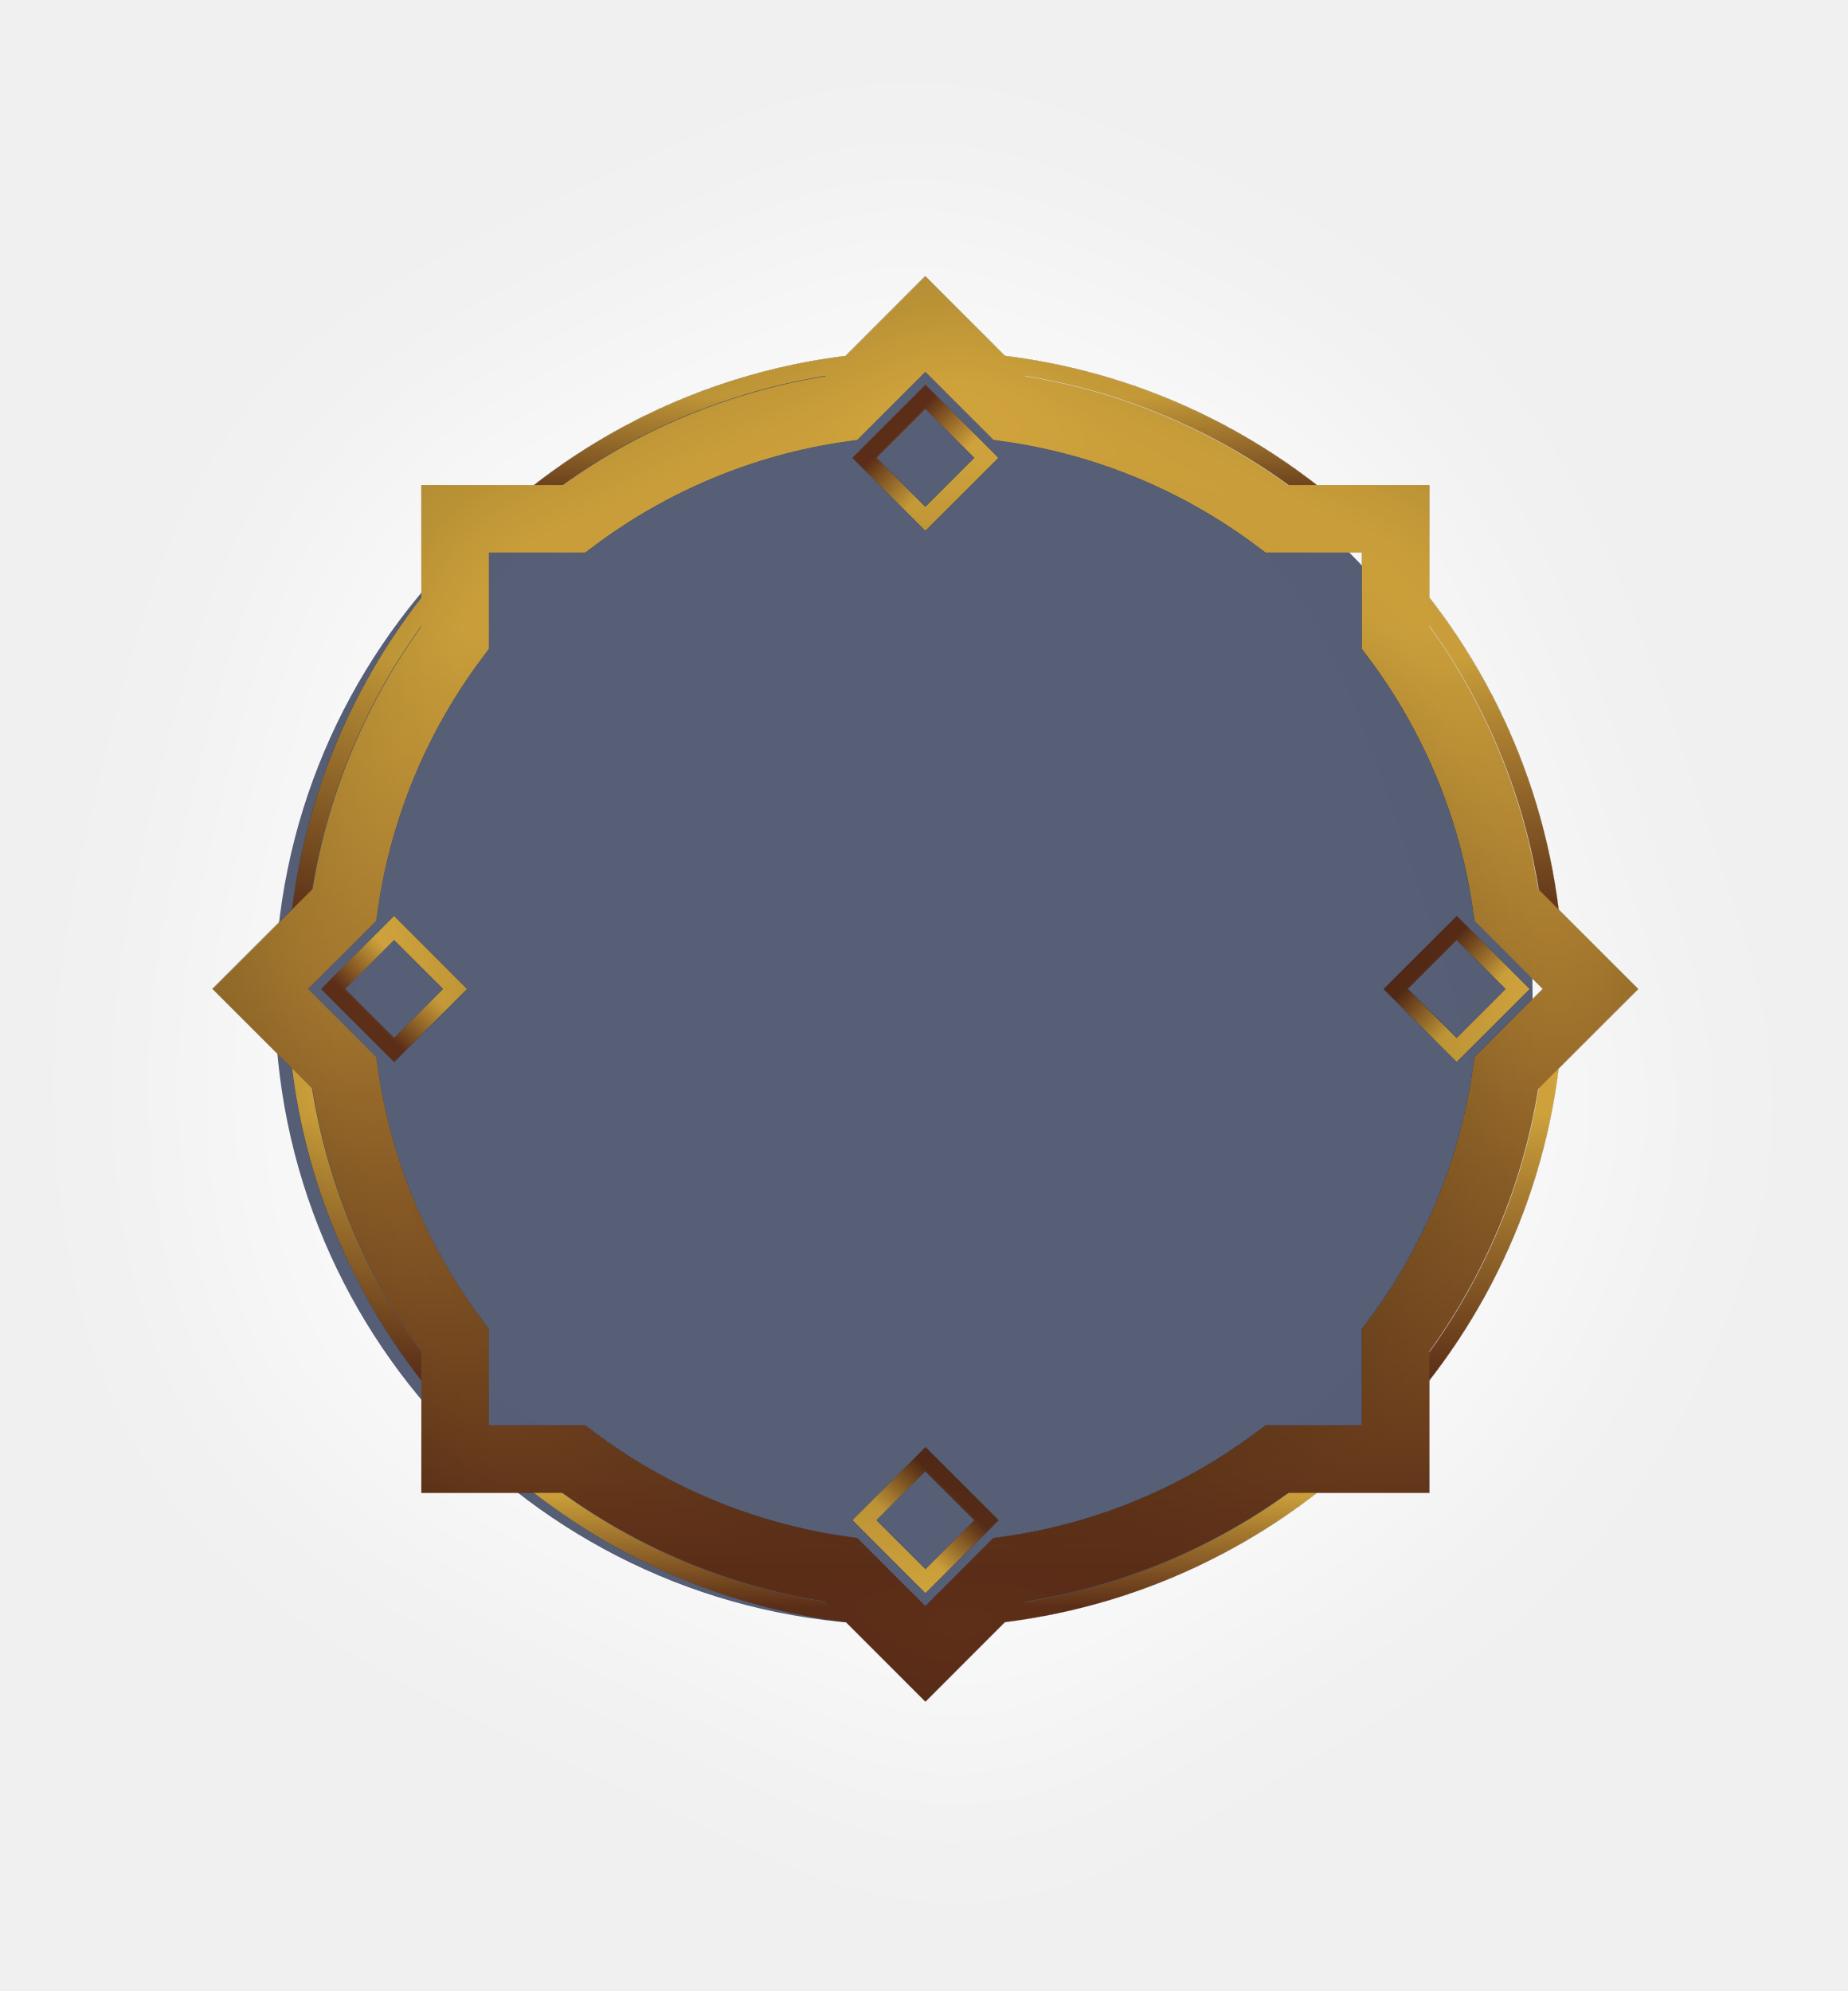
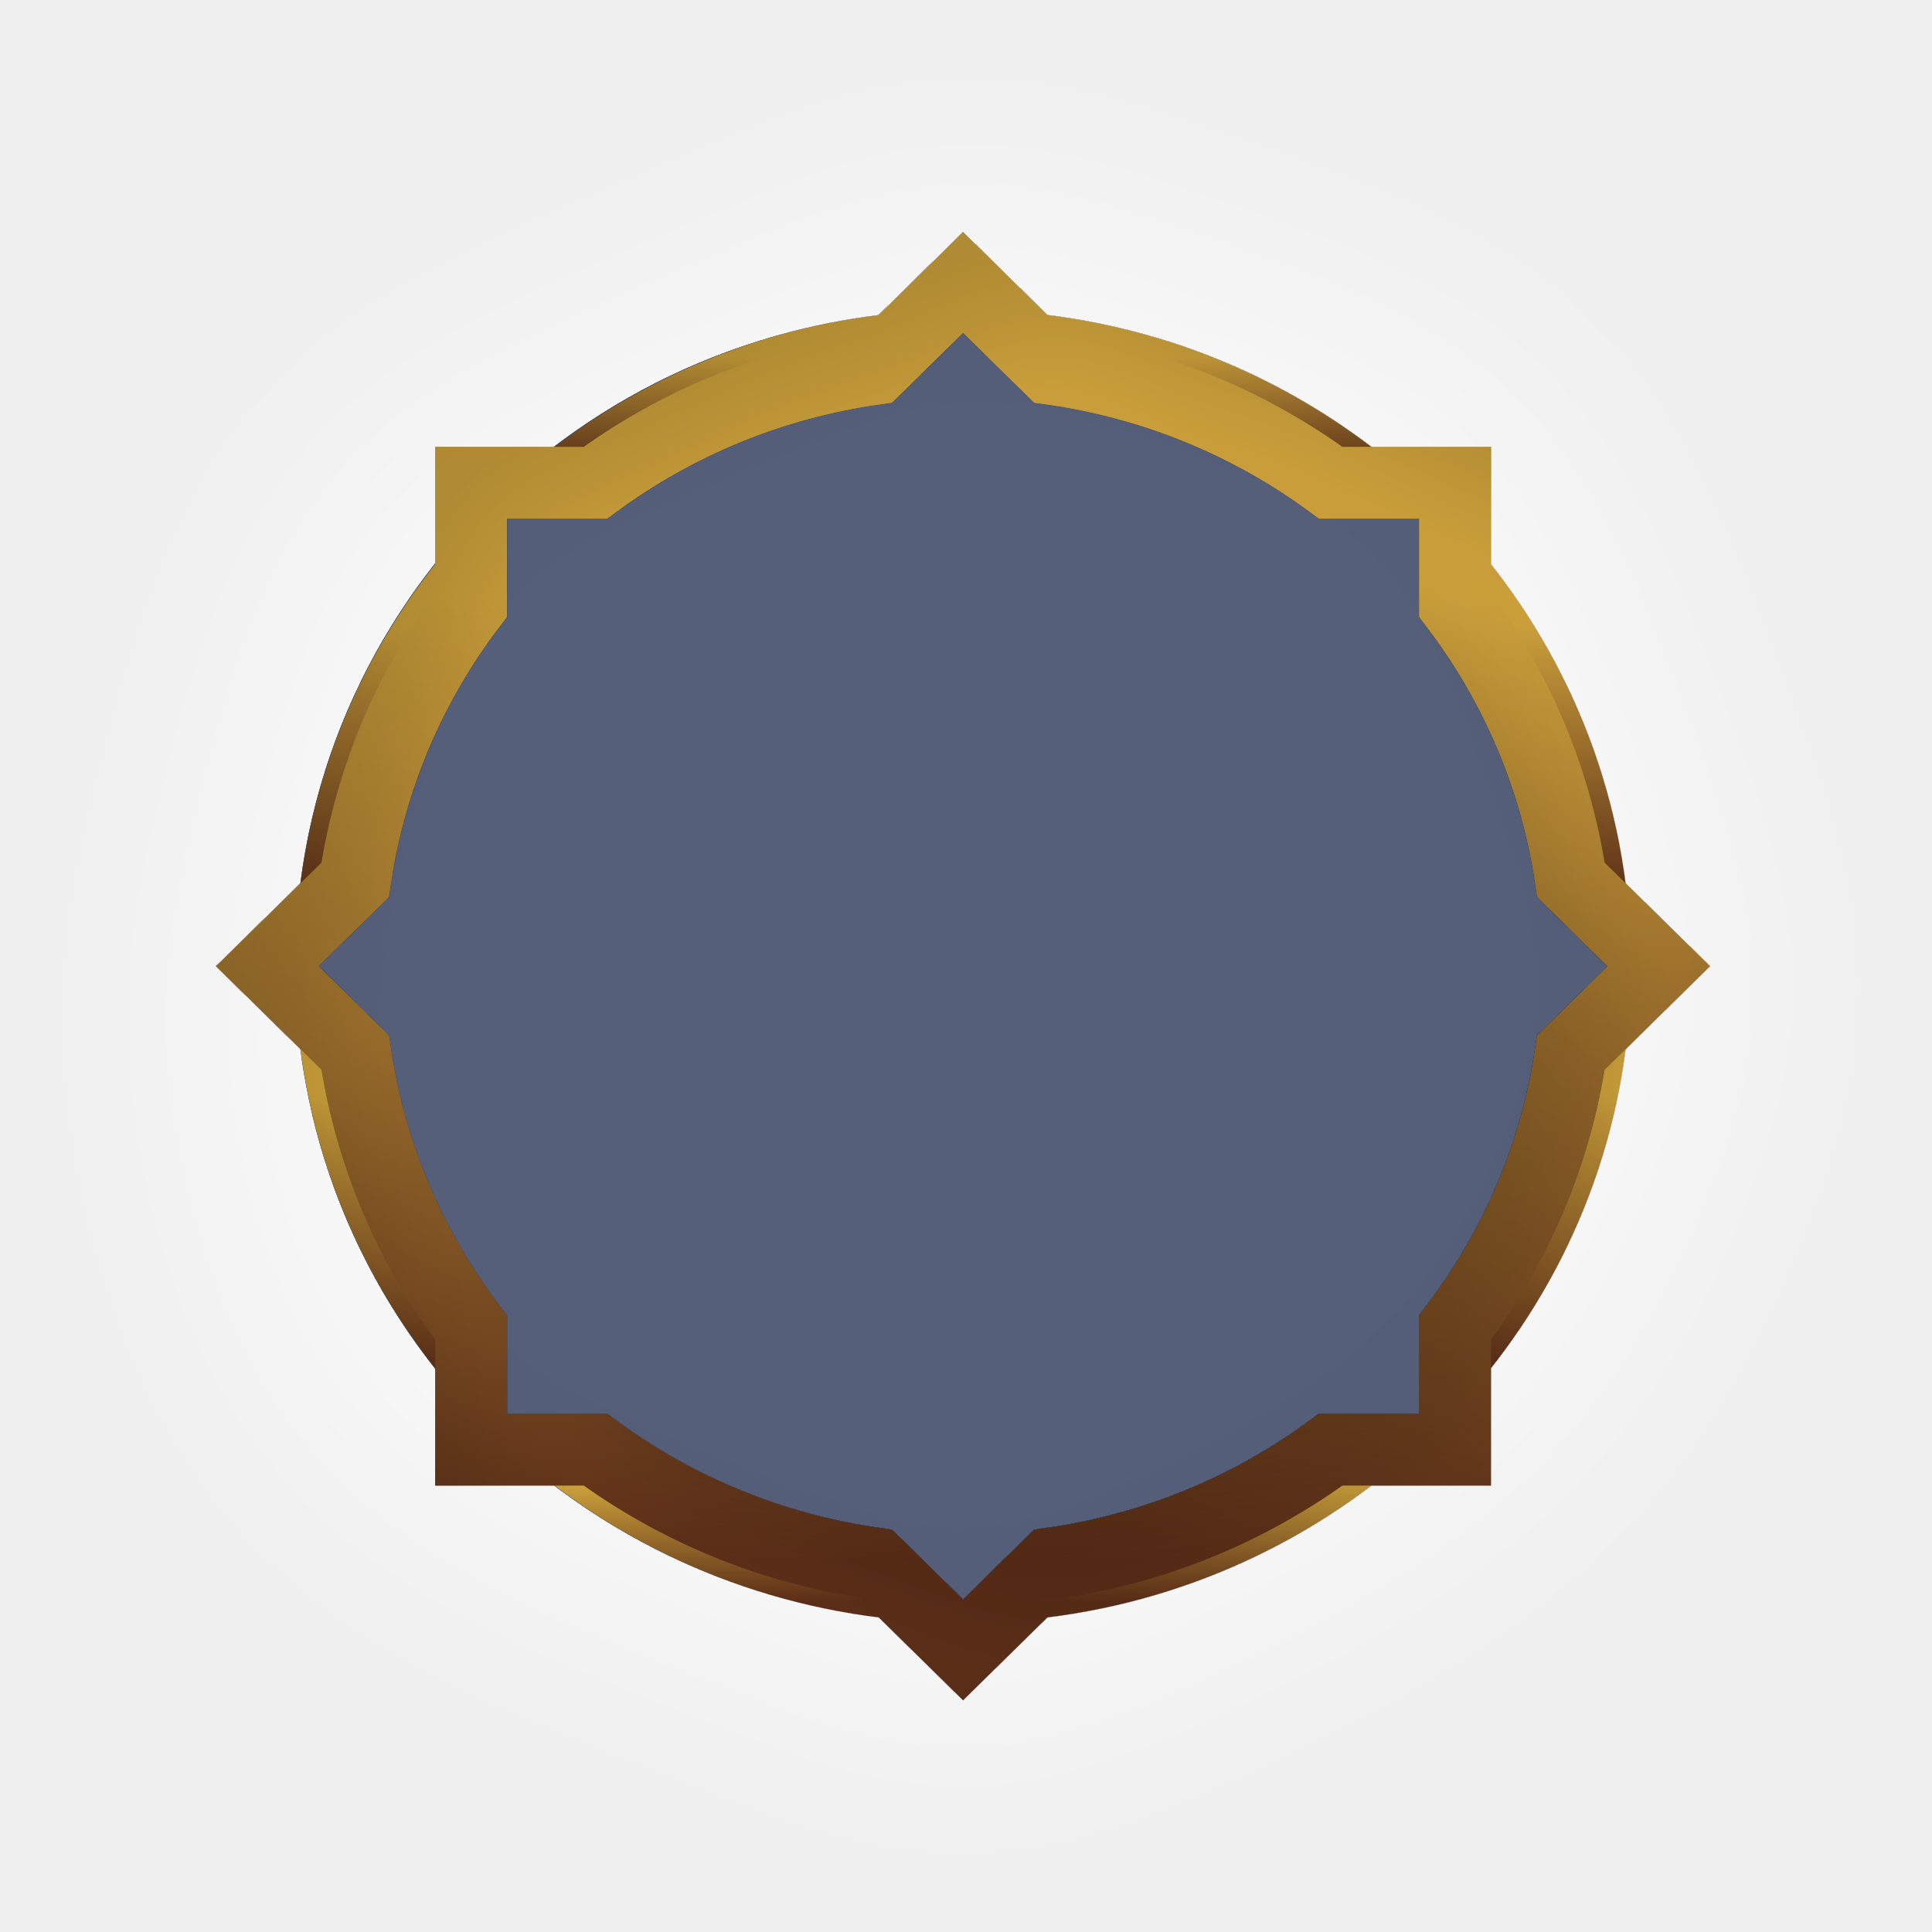
- <svg xmlns="http://www.w3.org/2000/svg" width="219" height="236" viewBox="0 0 219 236" fill="none">
+ <svg xmlns="http://www.w3.org/2000/svg" width="215" height="215" viewBox="0 0 215 215" fill="none">
  <g filter="url(#filter0_f_821624_701)">
-     <path d="M194.479 130.934C179.059 182.335 171.349 177.195 113.951 211.462C38.699 171.959 24 183.106 24 118.941C42.847 47.836 27.131 61.465 107.098 24.706C176.967 51.998 165.352 48.693 194.479 130.934Z" fill="white" fill-opacity="0.61" />
+     <path d="M191 109.175C175.852 158.793 170.862 164.936 107.009 191C49.541 165.419 29.894 173.368 24 109.175C42.514 40.536 28.453 59.485 107.009 24C175.645 50.346 162.387 29.786 191 109.175Z" fill="white" fill-opacity="0.61" />
  </g>
-   <circle cx="107.098" cy="118.084" r="74.531" fill="#242E4E" fill-opacity="0.76" />
+   <ellipse cx="106.517" cy="107.501" rx="73.677" ry="72.882" fill="#222E50" fill-opacity="0.76" />
  <g filter="url(#filter1_i_821624_701)">
-     <path d="M165.4 166.853C176.262 154.67 183.186 138.896 184.175 121.535" stroke="url(#paint0_linear_821624_701)" stroke-width="2" stroke-miterlimit="10" />
-     <path d="M60.041 172.959C72.229 183.82 87.993 190.745 105.354 191.734" stroke="url(#paint1_linear_821624_701)" stroke-width="2" stroke-miterlimit="10" />
-     <path d="M35.162 112.913C36.151 95.552 43.075 79.783 53.937 67.6" stroke="url(#paint2_linear_821624_701)" stroke-width="2" stroke-miterlimit="10" />
-     <path d="M113.984 42.721C131.345 43.71 147.109 50.634 159.298 61.495" stroke="url(#paint3_linear_821624_701)" stroke-width="2" stroke-miterlimit="10" />
-     <path d="M105.352 42.727C87.991 43.712 72.232 50.636 60.044 61.498" stroke="url(#paint4_linear_821624_701)" stroke-width="2" stroke-miterlimit="10" />
-     <path d="M35.162 121.543C36.151 138.904 43.075 154.673 53.937 166.856" stroke="url(#paint5_linear_821624_701)" stroke-width="2" stroke-miterlimit="10" />
-     <path d="M113.984 191.734C131.345 190.745 147.109 183.82 159.298 172.959" stroke="url(#paint6_linear_821624_701)" stroke-width="2" stroke-miterlimit="10" />
-     <path d="M165.4 67.6C176.262 79.783 183.186 95.557 184.175 112.918" stroke="url(#paint7_linear_821624_701)" stroke-width="2" stroke-miterlimit="10" />
-     <path d="M53.934 117.228L46.704 109.998L39.474 117.228L46.704 124.458L53.934 117.228Z" stroke="url(#paint8_linear_821624_701)" stroke-width="2" stroke-miterlimit="10" />
-     <path d="M172.632 124.462L179.862 117.232L172.632 110.003L165.403 117.232L172.632 124.462Z" stroke="url(#paint9_linear_821624_701)" stroke-width="2" stroke-miterlimit="10" />
-     <path d="M109.668 61.499L116.897 54.27L109.668 47.04L102.438 54.27L109.668 61.499Z" stroke="url(#paint10_linear_821624_701)" stroke-width="2" stroke-miterlimit="10" />
-     <path d="M102.444 180.191L109.674 187.421L116.904 180.191L109.674 172.961L102.444 180.191Z" stroke="url(#paint11_linear_821624_701)" stroke-width="2" stroke-miterlimit="10" />
-     <path d="M165.399 172.957V158.882C172.212 149.782 176.844 138.954 178.533 127.176L188.482 117.227L178.533 107.277C176.844 95.499 172.212 84.671 165.399 75.571V61.496H151.324C142.223 54.683 131.396 50.05 119.618 48.362L109.668 38.412L99.719 48.362C87.94 50.05 77.112 54.683 68.012 61.496H53.937V75.571C47.124 84.671 42.492 95.499 40.803 107.277L30.854 117.227L40.803 127.176C42.492 138.954 47.124 149.782 53.937 158.882V172.957H68.012C77.112 179.771 87.94 184.403 99.719 186.092L109.668 196.041L119.618 186.092C131.396 184.403 142.223 179.771 151.324 172.957H165.399Z" stroke="url(#paint12_linear_821624_701)" stroke-width="8" stroke-miterlimit="10" />
+     <path d="M161.922 155.43C172.592 143.669 179.394 128.442 180.365 111.684" stroke="url(#paint0_linear_821624_701)" stroke-width="2" stroke-miterlimit="10" />
+     <path d="M58.422 161.324C70.395 171.809 85.881 178.493 102.935 179.448" stroke="url(#paint1_linear_821624_701)" stroke-width="2" stroke-miterlimit="10" />
+     <path d="M33.982 103.36C34.954 86.601 41.756 71.379 52.426 59.618" stroke="url(#paint2_linear_821624_701)" stroke-width="2" stroke-miterlimit="10" />
+     <path d="M111.413 35.602C128.468 36.557 143.953 43.241 155.927 53.726" stroke="url(#paint3_linear_821624_701)" stroke-width="2" stroke-miterlimit="10" />
+     <path d="M102.933 35.609C85.878 36.56 70.397 43.244 58.424 53.728" stroke="url(#paint4_linear_821624_701)" stroke-width="2" stroke-miterlimit="10" />
+     <path d="M33.982 111.69C34.954 128.449 41.756 143.671 52.426 155.432" stroke="url(#paint5_linear_821624_701)" stroke-width="2" stroke-miterlimit="10" />
+     <path d="M111.413 179.448C128.468 178.493 143.953 171.809 155.927 161.324" stroke="url(#paint6_linear_821624_701)" stroke-width="2" stroke-miterlimit="10" />
+     <path d="M161.922 59.618C172.592 71.379 179.394 86.606 180.365 103.365" stroke="url(#paint7_linear_821624_701)" stroke-width="2" stroke-miterlimit="10" />
+     <path d="M161.92 161.322V147.735C168.613 138.951 173.163 128.499 174.822 117.129L184.596 107.524L174.822 97.92C173.163 86.55 168.613 76.098 161.92 67.313V53.726H148.093C139.154 47.15 128.517 42.678 116.947 41.048L107.173 31.443L97.399 41.048C85.828 42.678 75.192 47.15 66.252 53.726H52.425V67.313C45.732 76.098 41.182 86.55 39.523 97.92L29.749 107.524L39.523 117.129C41.182 128.499 45.732 138.951 52.425 147.735V161.322H66.252C75.192 167.899 85.828 172.371 97.399 174.001L107.173 183.605L116.947 174.001C128.517 172.371 139.154 167.899 148.093 161.322H161.92Z" stroke="url(#paint8_linear_821624_701)" stroke-width="8" stroke-miterlimit="10" />
  </g>
  <defs>
-     <filter id="filter0_f_821624_701" x="0" y="0.706" width="218.479" height="234.756" filterUnits="userSpaceOnUse" color-interpolation-filters="sRGB">
+     <filter id="filter0_f_821624_701" x="0" y="0" width="215" height="215" filterUnits="userSpaceOnUse" color-interpolation-filters="sRGB">
      <feFlood flood-opacity="0" result="BackgroundImageFix" />
      <feBlend mode="normal" in="SourceGraphic" in2="BackgroundImageFix" result="shape" />
      <feGaussianBlur stdDeviation="12" result="effect1_foregroundBlur_821624_701" />
    </filter>
-     <filter id="filter1_i_821624_701" x="25.196" y="32.755" width="172.943" height="172.943" filterUnits="userSpaceOnUse" color-interpolation-filters="sRGB">
+     <filter id="filter1_i_821624_701" x="24.042" y="25.835" width="176.262" height="173.379" filterUnits="userSpaceOnUse" color-interpolation-filters="sRGB">
      <feFlood flood-opacity="0" result="BackgroundImageFix" />
      <feBlend mode="normal" in="SourceGraphic" in2="BackgroundImageFix" result="shape" />
      <feColorMatrix in="SourceAlpha" type="matrix" values="0 0 0 0 0 0 0 0 0 0 0 0 0 0 0 0 0 0 127 0" result="hardAlpha" />
-       <feOffset dx="4" dy="4" />
+       <feOffset dx="10" dy="10" />
      <feGaussianBlur stdDeviation="8.5" />
      <feComposite in2="hardAlpha" operator="arithmetic" k2="-1" k3="1" />
      <feColorMatrix type="matrix" values="0 0 0 0 0 0 0 0 0 0 0 0 0 0 0 0 0 0 0.25 0" />
      <feBlend mode="normal" in2="shape" result="effect1_innerShadow_821624_701" />
    </filter>
-     <linearGradient id="paint0_linear_821624_701" x1="174.788" y1="166.85" x2="174.788" y2="121.535" gradientUnits="userSpaceOnUse">
+     <linearGradient id="paint0_linear_821624_701" x1="171.144" y1="155.427" x2="171.144" y2="111.684" gradientUnits="userSpaceOnUse">
      <stop offset="0.065" stop-color="#68341B" />
+       <stop offset="0.29" stop-color="#915E28" />
      <stop offset="0.77" stop-color="#E9B743" />
      <stop offset="0.98" stop-color="#E9B743" />
    </linearGradient>
-     <linearGradient id="paint1_linear_821624_701" x1="82.698" y1="191.732" x2="82.698" y2="172.959" gradientUnits="userSpaceOnUse">
+     <linearGradient id="paint1_linear_821624_701" x1="80.679" y1="179.447" x2="80.679" y2="161.324" gradientUnits="userSpaceOnUse">
      <stop offset="0.065" stop-color="#68341B" />
+       <stop offset="0.29" stop-color="#915E28" />
      <stop offset="0.77" stop-color="#E9B743" />
      <stop offset="0.98" stop-color="#E9B743" />
    </linearGradient>
-     <linearGradient id="paint2_linear_821624_701" x1="44.55" y1="112.91" x2="44.55" y2="67.6" gradientUnits="userSpaceOnUse">
+     <linearGradient id="paint2_linear_821624_701" x1="43.204" y1="103.357" x2="43.204" y2="59.618" gradientUnits="userSpaceOnUse">
      <stop offset="0.065" stop-color="#68341B" />
+       <stop offset="0.29" stop-color="#915E28" />
      <stop offset="0.77" stop-color="#E9B743" />
      <stop offset="0.98" stop-color="#E9B743" />
    </linearGradient>
-     <linearGradient id="paint3_linear_821624_701" x1="136.641" y1="61.494" x2="136.641" y2="42.721" gradientUnits="userSpaceOnUse">
+     <linearGradient id="paint3_linear_821624_701" x1="133.67" y1="53.725" x2="133.67" y2="35.602" gradientUnits="userSpaceOnUse">
      <stop offset="0.065" stop-color="#68341B" />
+       <stop offset="0.29" stop-color="#915E28" />
      <stop offset="0.77" stop-color="#E9B743" />
      <stop offset="0.98" stop-color="#E9B743" />
    </linearGradient>
-     <linearGradient id="paint4_linear_821624_701" x1="82.698" y1="61.496" x2="82.698" y2="42.727" gradientUnits="userSpaceOnUse">
+     <linearGradient id="paint4_linear_821624_701" x1="80.678" y1="53.727" x2="80.678" y2="35.609" gradientUnits="userSpaceOnUse">
      <stop offset="0.065" stop-color="#68341B" />
+       <stop offset="0.29" stop-color="#915E28" />
      <stop offset="0.77" stop-color="#E9B743" />
      <stop offset="0.98" stop-color="#E9B743" />
    </linearGradient>
-     <linearGradient id="paint5_linear_821624_701" x1="44.55" y1="166.853" x2="44.55" y2="121.543" gradientUnits="userSpaceOnUse">
+     <linearGradient id="paint5_linear_821624_701" x1="43.204" y1="155.429" x2="43.204" y2="111.69" gradientUnits="userSpaceOnUse">
      <stop offset="0.065" stop-color="#68341B" />
+       <stop offset="0.29" stop-color="#915E28" />
      <stop offset="0.77" stop-color="#E9B743" />
      <stop offset="0.98" stop-color="#E9B743" />
    </linearGradient>
-     <linearGradient id="paint6_linear_821624_701" x1="136.641" y1="191.732" x2="136.641" y2="172.959" gradientUnits="userSpaceOnUse">
+     <linearGradient id="paint6_linear_821624_701" x1="133.67" y1="179.447" x2="133.67" y2="161.324" gradientUnits="userSpaceOnUse">
      <stop offset="0.065" stop-color="#68341B" />
+       <stop offset="0.29" stop-color="#915E28" />
      <stop offset="0.77" stop-color="#E9B743" />
      <stop offset="0.98" stop-color="#E9B743" />
    </linearGradient>
-     <linearGradient id="paint7_linear_821624_701" x1="174.788" y1="112.914" x2="174.788" y2="67.6" gradientUnits="userSpaceOnUse">
+     <linearGradient id="paint7_linear_821624_701" x1="171.144" y1="103.361" x2="171.144" y2="59.618" gradientUnits="userSpaceOnUse">
      <stop offset="0.065" stop-color="#68341B" />
+       <stop offset="0.29" stop-color="#915E28" />
      <stop offset="0.77" stop-color="#E9B743" />
      <stop offset="0.98" stop-color="#E9B743" />
    </linearGradient>
-     <linearGradient id="paint8_linear_821624_701" x1="43.09" y1="120.842" x2="50.319" y2="113.613" gradientUnits="userSpaceOnUse">
+     <linearGradient id="paint8_linear_821624_701" x1="107.173" y1="183.594" x2="107.173" y2="31.443" gradientUnits="userSpaceOnUse">
      <stop offset="0.065" stop-color="#68341B" />
-       <stop offset="0.77" stop-color="#E9B743" />
-       <stop offset="0.98" stop-color="#E9B743" />
-     </linearGradient>
-     <linearGradient id="paint9_linear_821624_701" x1="169.018" y1="113.618" x2="176.247" y2="120.847" gradientUnits="userSpaceOnUse">
-       <stop offset="0.065" stop-color="#68341B" />
-       <stop offset="0.77" stop-color="#E9B743" />
-       <stop offset="0.98" stop-color="#E9B743" />
-     </linearGradient>
-     <linearGradient id="paint10_linear_821624_701" x1="106.053" y1="50.655" x2="113.283" y2="57.885" gradientUnits="userSpaceOnUse">
-       <stop offset="0.065" stop-color="#68341B" />
-       <stop offset="0.77" stop-color="#E9B743" />
-       <stop offset="0.98" stop-color="#E9B743" />
-     </linearGradient>
-     <linearGradient id="paint11_linear_821624_701" x1="113.288" y1="176.577" x2="106.059" y2="183.806" gradientUnits="userSpaceOnUse">
-       <stop offset="0.065" stop-color="#68341B" />
-       <stop offset="0.77" stop-color="#E9B743" />
-       <stop offset="0.98" stop-color="#E9B743" />
-     </linearGradient>
-     <linearGradient id="paint12_linear_821624_701" x1="109.668" y1="196.03" x2="109.668" y2="38.412" gradientUnits="userSpaceOnUse">
-       <stop offset="0.065" stop-color="#68341B" />
+       <stop offset="0.29" stop-color="#915E28" />
      <stop offset="0.77" stop-color="#E9B743" />
      <stop offset="0.98" stop-color="#E9B743" />
    </linearGradient>
  </defs>
</svg>
